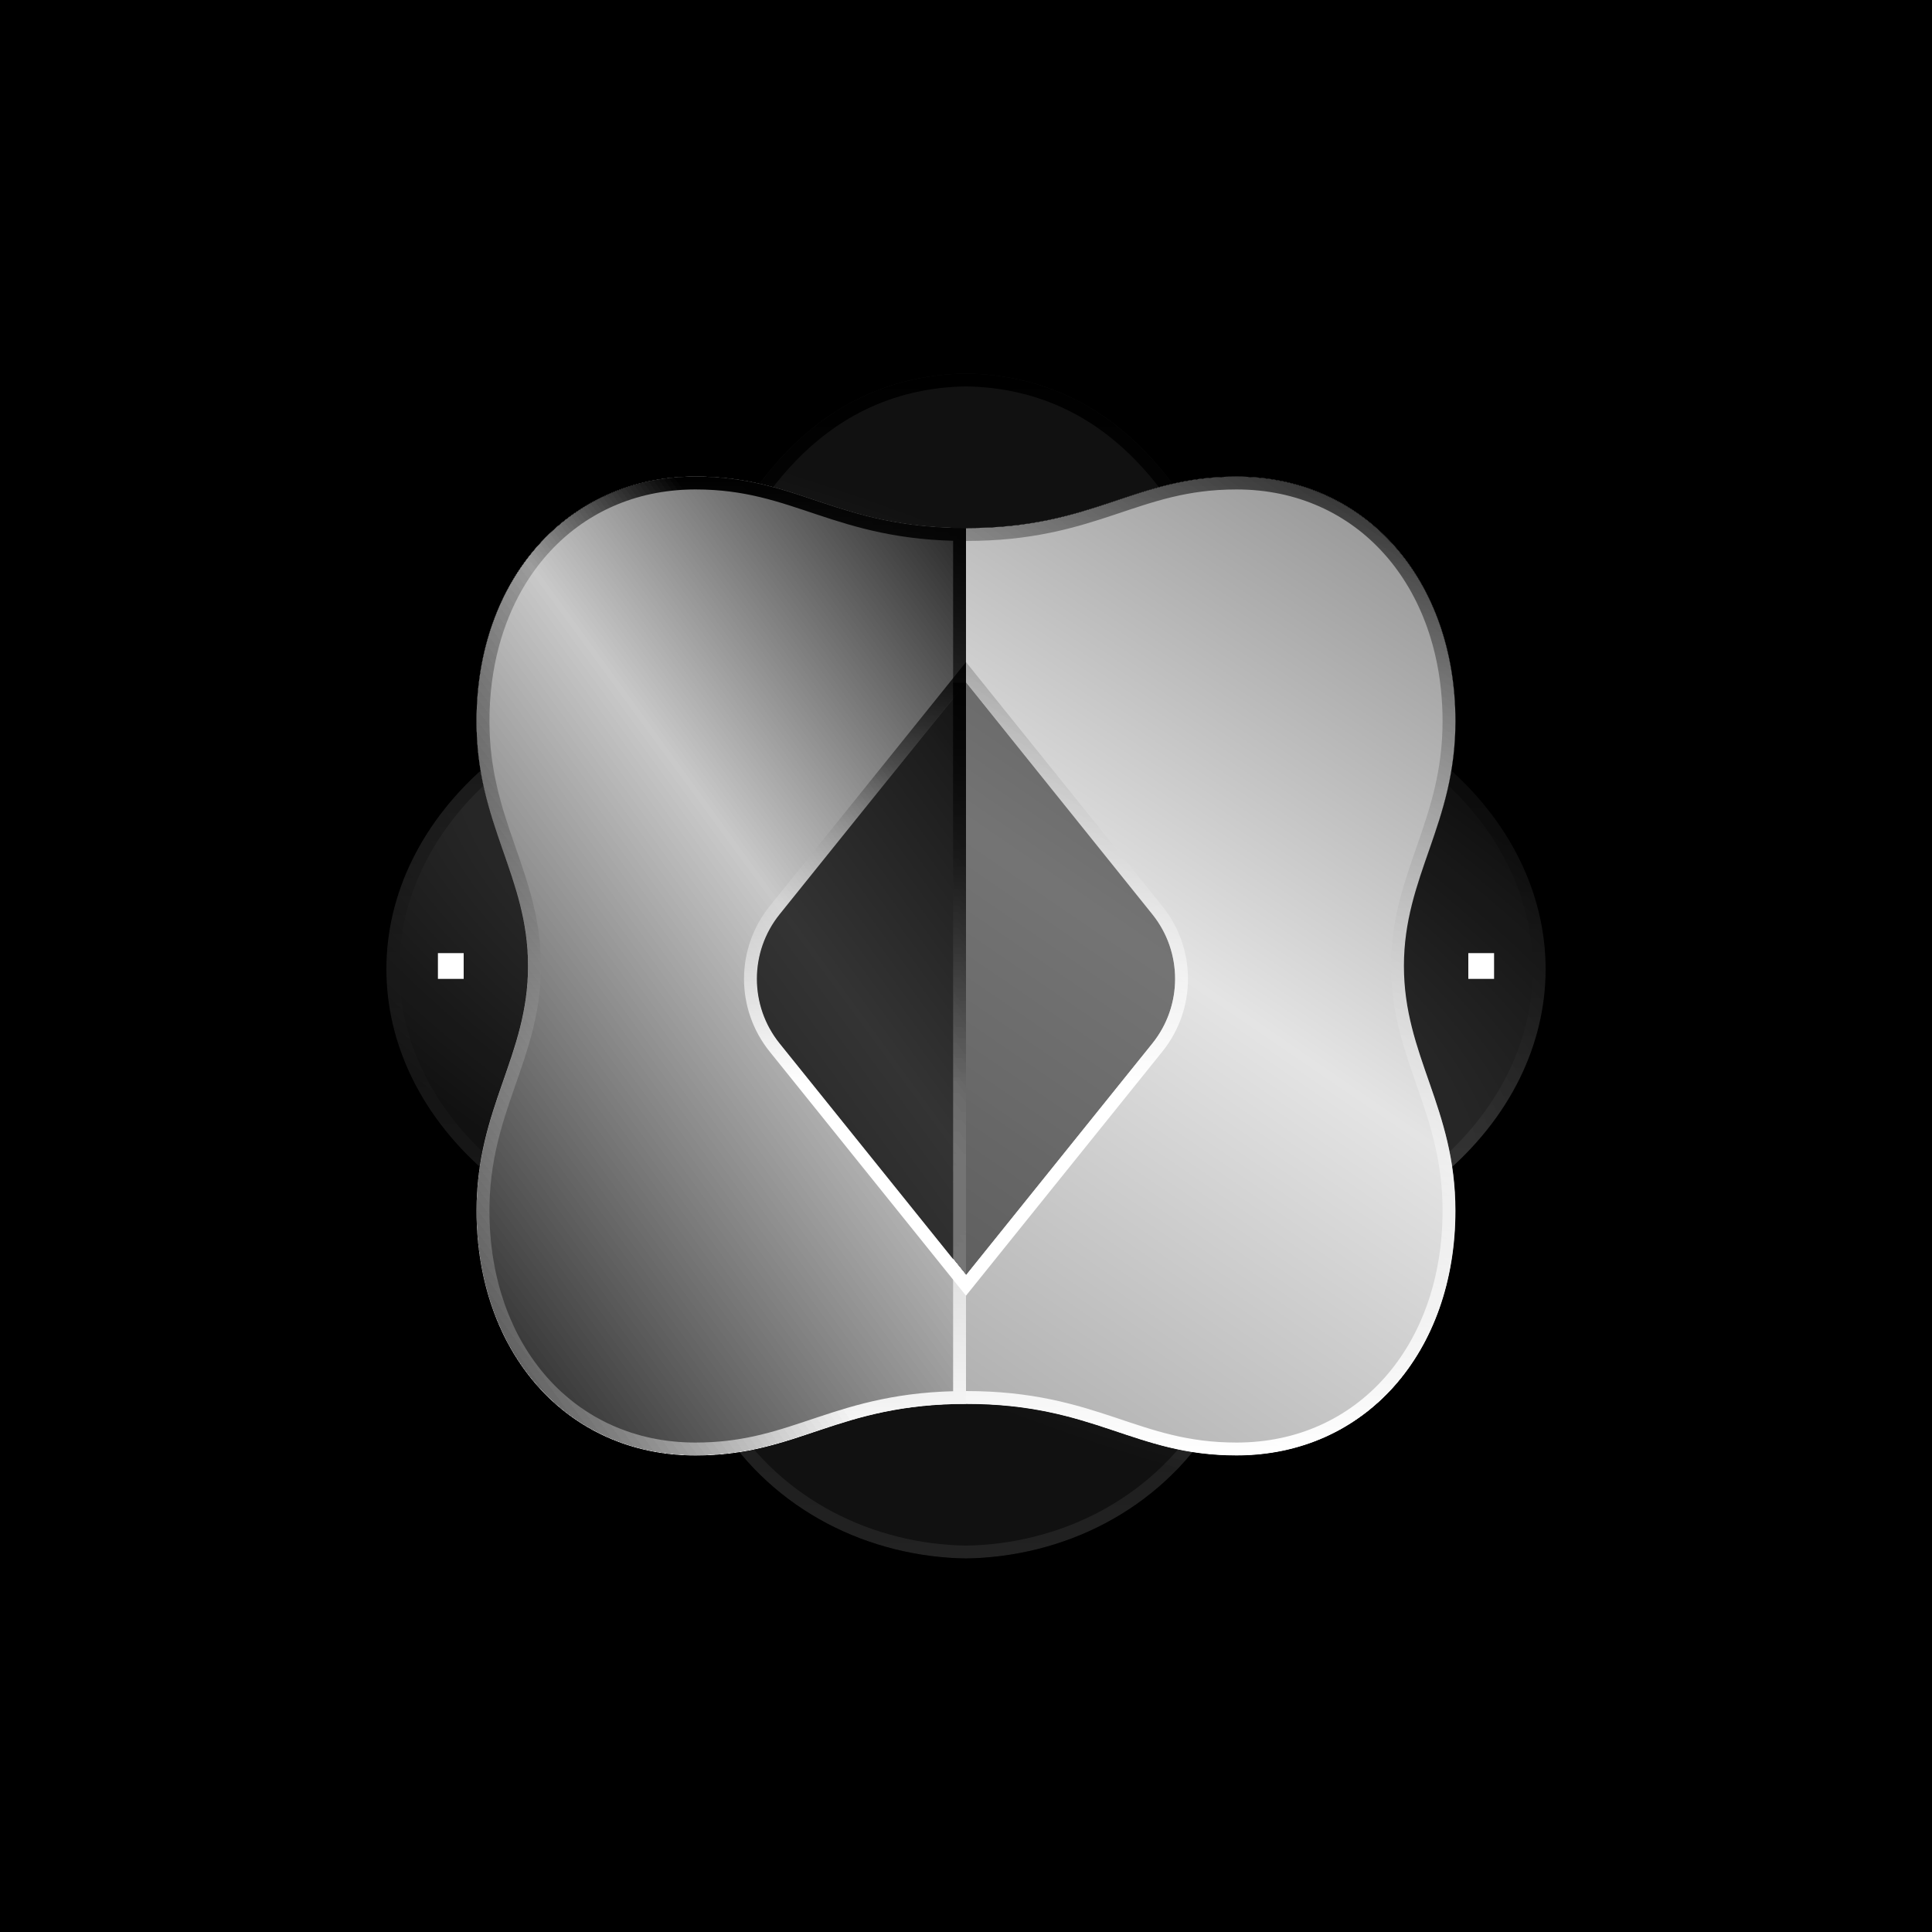
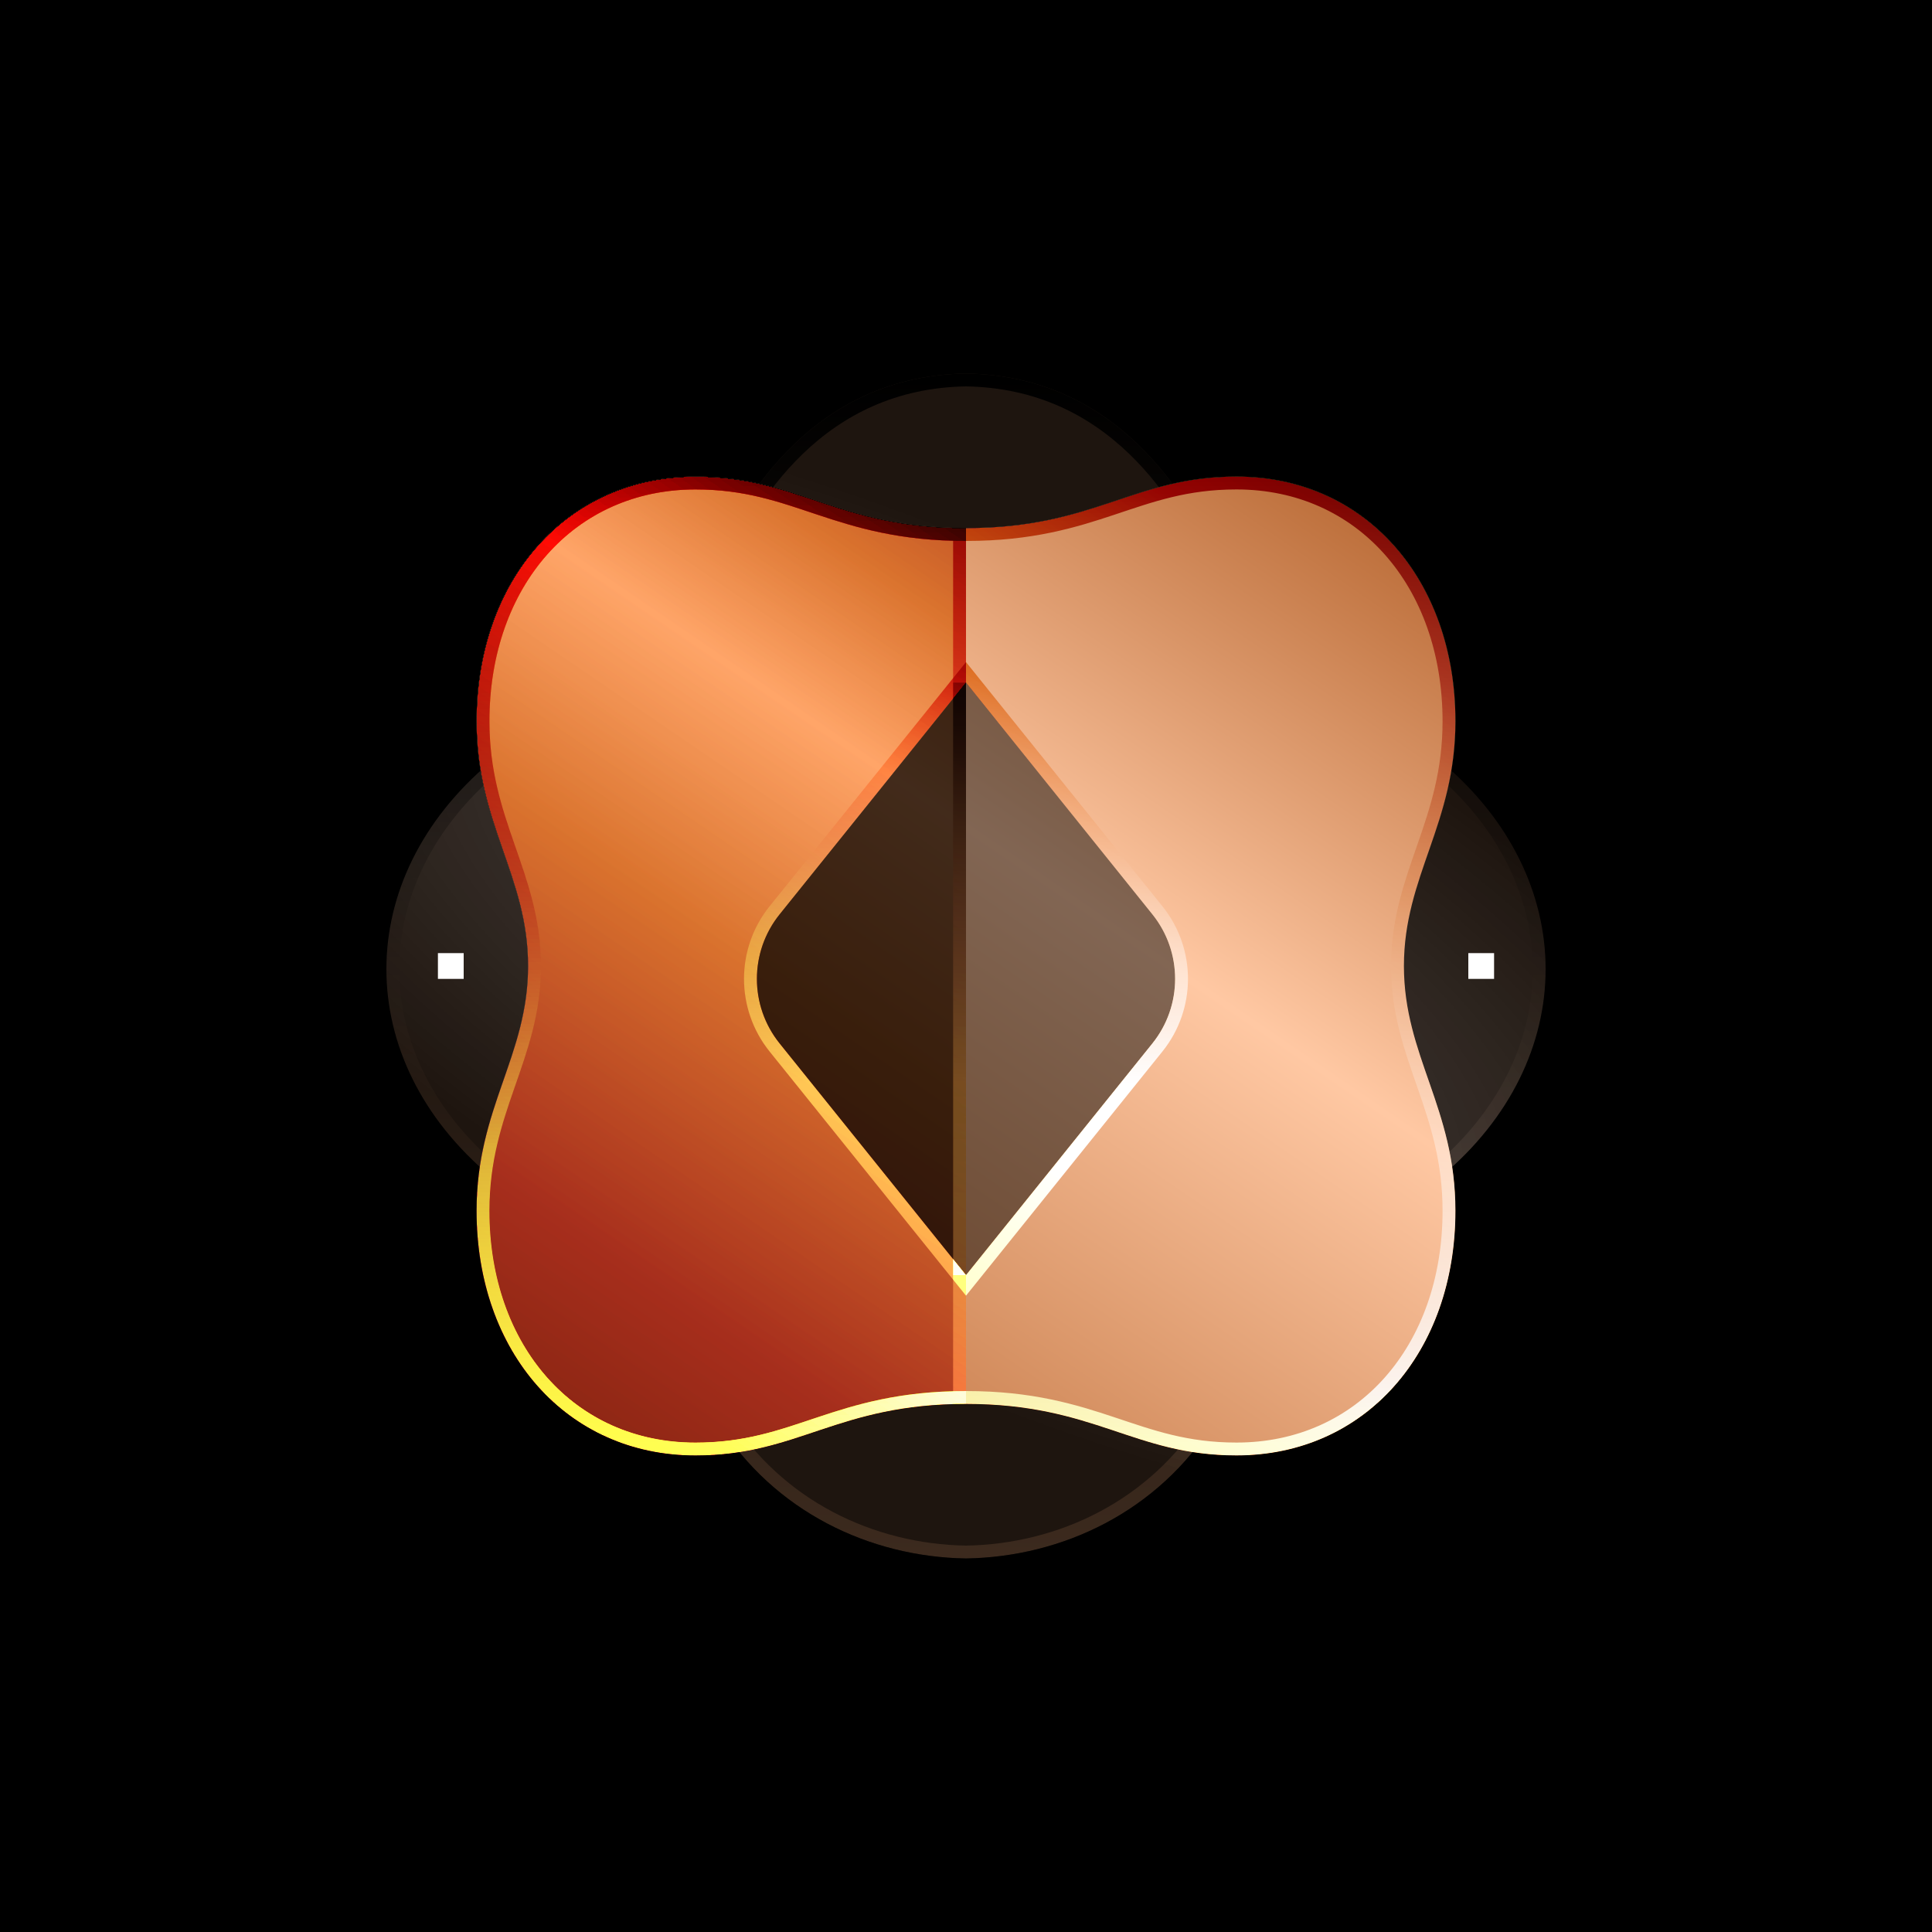
<svg xmlns="http://www.w3.org/2000/svg" width="150" height="150" viewBox="0 0 150 150" fill="none" data-name="G_2 Touch Grass">
  <defs>
    <radialGradient id="hb5r1" cx="0" cy="0" r="1" gradientUnits="userSpaceOnUse" gradientTransform="matrix(-22.143 23 -66.065 -37.384 75 75)">
      <stop stop-color="#FFFFFF" />
      <stop offset="1" stop-color="#FFFFFF" stop-opacity="0" />
    </radialGradient>
    <linearGradient id="hb5g3" x1="75" y1="29" x2="75" y2="121" gradientUnits="userSpaceOnUse">
      <stop offset="0" stop-color="#000000" />
      <stop offset="1" stop-color="#FFFFFF" />
    </linearGradient>
    <clipPath id="hb5c2">
      <path d="M75 29C86.526 29.186 92.32 38.12 95.232 45.084C103.079 43.073 111.907 51.117 111.907 59.161C122.698 68.21 122.698 82.287 111.907 91.336C111.907 103.401 104.06 111.445 94.251 110.44C89.908 117.364 82.479 120.883 75 121C67.521 120.883 60.092 117.364 55.749 110.44C45.94 111.445 38.093 103.401 38.093 91.336C27.302 82.287 27.302 68.21 38.093 59.161C38.093 51.117 46.921 43.073 54.768 45.084C57.68 38.12 63.474 29.186 75 29Z" />
    </clipPath>
    <linearGradient id="hb5l4" x1="109.591" y1="37" x2="52.142" y2="121.023" gradientUnits="userSpaceOnUse">
-       <stop offset="0" stop-color="#909090" />
-       <stop offset="0.412" stop-color="#E4E4E4" />
-       <stop offset="1" stop-color="#909090" />
+       <stop offset="0" stop-color="#B4632D" />
+       <stop offset="0.412" stop-color="#FFC8A3" />
+       <stop offset="1" stop-color="#B4632D" />
    </linearGradient>
    <linearGradient id="hb5g6" x1="75" y1="37" x2="75" y2="113" gradientUnits="userSpaceOnUse">
      <stop offset="0" stop-color="#000000" />
      <stop offset="1" stop-color="#FFFFFF" />
    </linearGradient>
    <clipPath id="hb5c5">
      <path d="M75 41C85 41 88 37 96 37C106 37 113 45 113 56C113 64 109 68 109 75C109 82 113 86 113 94C113 105 106 113 96 113C88 113 85 109 75 109C65 109 62 113 54 113C44 113 37 105 37 94C37 86 41 82 41 75C41 68 37 64 37 56C37 45 44 37 54 37C62 37 65 41 75 41Z" />
    </clipPath>
-     <linearGradient id="hb5h7" x1="73.296" y1="37" x2="14.545" y2="79.963" gradientUnits="userSpaceOnUse">
-       <stop offset="0" stop-color="#909090" />
-       <stop offset="0.412" stop-color="#E4E4E4" />
-       <stop offset="1" stop-color="#909090" />
-     </linearGradient>
-     <linearGradient id="hb5g9" x1="75" y1="37" x2="75" y2="113" gradientUnits="userSpaceOnUse">
+     <linearGradient id="hb5g8" x1="75" y1="37" x2="75" y2="113" gradientUnits="userSpaceOnUse">
      <stop offset="0" stop-color="#000000" />
      <stop offset="1" stop-color="#FFFFFF" />
    </linearGradient>
-     <clipPath id="hb5c8">
+     <clipPath id="hb5c7">
      <path d="M75 109C65 109 62 113 54 113C44 113 37 105 37 94C37 86 41 82 41 75C41 68 37 64 37 56C37 45 44 37 54 37C62 37 65 41 75 41Z" />
+     </clipPath>
+     <linearGradient id="hb5g10" x1="75" y1="48.584" x2="75" y2="84.142" gradientUnits="userSpaceOnUse">
+       <stop offset="0" stop-color="#000000" />
+       <stop offset="1" stop-color="#FFFFFF" />
+     </linearGradient>
+     <clipPath id="hb5c9">
+       <path d="M-10 -10H160V160H-10ZM75 53L89.468 70.986C91.824 73.914 91.824 78.086 89.468 81.014L75 99L60.532 81.014C58.176 78.086 58.176 73.914 60.532 70.986L75 53Z" clip-rule="evenodd" fill-rule="evenodd" />
    </clipPath>
    <linearGradient id="hb5g11" x1="75" y1="48.584" x2="75" y2="84.142" gradientUnits="userSpaceOnUse">
      <stop offset="0" stop-color="#000000" />
      <stop offset="1" stop-color="#FFFFFF" />
    </linearGradient>
-     <clipPath id="hb5c10">
-       <path d="M-10 -10H160V160H-10ZM75 53L89.468 70.986C91.824 73.914 91.824 78.086 89.468 81.014L75 99L60.532 81.014C58.176 78.086 58.176 73.914 60.532 70.986L75 53Z" clip-rule="evenodd" fill-rule="evenodd" />
-     </clipPath>
-     <linearGradient id="hb5g12" x1="75" y1="48.584" x2="75" y2="84.142" gradientUnits="userSpaceOnUse">
-       <stop offset="0" stop-color="#000000" />
-       <stop offset="1" stop-color="#FFFFFF" />
-     </linearGradient>
  </defs>
  <rect width="150" height="150" fill="#000000" data-l="bg" />
-   <path d="M75 29C86.526 29.186 92.32 38.12 95.232 45.084C103.079 43.073 111.907 51.117 111.907 59.161C122.698 68.21 122.698 82.287 111.907 91.336C111.907 103.401 104.06 111.445 94.251 110.44C89.908 117.364 82.479 120.883 75 121C67.521 120.883 60.092 117.364 55.749 110.44C45.94 111.445 38.093 103.401 38.093 91.336C27.302 82.287 27.302 68.21 38.093 59.161C38.093 51.117 46.921 43.073 54.768 45.084C57.68 38.12 63.474 29.186 75 29Z" fill="#949494" fill-opacity="0.12" data-n="1" data-l="Plate" />
+   <path d="M75 29C86.526 29.186 92.32 38.12 95.232 45.084C103.079 43.073 111.907 51.117 111.907 59.161C122.698 68.21 122.698 82.287 111.907 91.336C111.907 103.401 104.06 111.445 94.251 110.44C89.908 117.364 82.479 120.883 75 121C67.521 120.883 60.092 117.364 55.749 110.44C45.94 111.445 38.093 103.401 38.093 91.336C27.302 82.287 27.302 68.21 38.093 59.161C38.093 51.117 46.921 43.073 54.768 45.084C57.68 38.12 63.474 29.186 75 29Z" fill="#FFB380" fill-opacity="0.12" data-n="1" data-l="Plate" />
  <path d="M75 29C86.526 29.186 92.32 38.12 95.232 45.084C103.079 43.073 111.907 51.117 111.907 59.161C122.698 68.21 122.698 82.287 111.907 91.336C111.907 103.401 104.06 111.445 94.251 110.44C89.908 117.364 82.479 120.883 75 121C67.521 120.883 60.092 117.364 55.749 110.44C45.94 111.445 38.093 103.401 38.093 91.336C27.302 82.287 27.302 68.21 38.093 59.161C38.093 51.117 46.921 43.073 54.768 45.084C57.68 38.12 63.474 29.186 75 29Z" fill="url(#hb5r1)" fill-opacity="0.2" data-n="1" data-l="Plate" />
  <path d="M75 29C86.526 29.186 92.32 38.12 95.232 45.084C103.079 43.073 111.907 51.117 111.907 59.161C122.698 68.21 122.698 82.287 111.907 91.336C111.907 103.401 104.06 111.445 94.251 110.44C89.908 117.364 82.479 120.883 75 121C67.521 120.883 60.092 117.364 55.749 110.44C45.94 111.445 38.093 103.401 38.093 91.336C27.302 82.287 27.302 68.21 38.093 59.161C38.093 51.117 46.921 43.073 54.768 45.084C57.68 38.12 63.474 29.186 75 29Z" fill="none" stroke="url(#hb5g3)" stroke-width="2" clip-path="url(#hb5c2)" style="mix-blend-mode:overlay" data-n="1" data-l="Plate" />
  <path d="M75 41C85 41 88 37 96 37C106 37 113 45 113 56C113 64 109 68 109 75C109 82 113 86 113 94C113 105 106 113 96 113C88 113 85 109 75 109C65 109 62 113 54 113C44 113 37 105 37 94C37 86 41 82 41 75C41 68 37 64 37 56C37 45 44 37 54 37C62 37 65 41 75 41Z" fill="url(#hb5l4)" data-n="2" data-l="Gem" />
  <path d="M75 41C85 41 88 37 96 37C106 37 113 45 113 56C113 64 109 68 109 75C109 82 113 86 113 94C113 105 106 113 96 113C88 113 85 109 75 109C65 109 62 113 54 113C44 113 37 105 37 94C37 86 41 82 41 75C41 68 37 64 37 56C37 45 44 37 54 37C62 37 65 41 75 41Z" fill="none" stroke="url(#hb5g6)" stroke-width="2" clip-path="url(#hb5c5)" style="mix-blend-mode:overlay" data-n="2" data-l="Gem" />
-   <path d="M75 109C65 109 62 113 54 113C44 113 37 105 37 94C37 86 41 82 41 75C41 68 37 64 37 56C37 45 44 37 54 37C62 37 65 41 75 41Z" fill="url(#hb5h7)" data-n="3" data-l="Gem facet" />
-   <path d="M75 109C65 109 62 113 54 113C44 113 37 105 37 94C37 86 41 82 41 75C41 68 37 64 37 56C37 45 44 37 54 37C62 37 65 41 75 41Z" fill="#000000" fill-opacity="1" style="mix-blend-mode:overlay" data-n="3" data-l="Gem facet" />
-   <path d="M75 109C65 109 62 113 54 113C44 113 37 105 37 94C37 86 41 82 41 75C41 68 37 64 37 56C37 45 44 37 54 37C62 37 65 41 75 41Z" fill="none" stroke="url(#hb5g9)" stroke-width="2" clip-path="url(#hb5c8)" style="mix-blend-mode:overlay" data-n="3" data-l="Gem facet" />
+   <path d="M75 109C65 109 62 113 54 113C44 113 37 105 37 94C37 86 41 82 41 75C41 68 37 64 37 56C37 45 44 37 54 37C62 37 65 41 75 41Z" fill="#000000" fill-opacity="0.64" style="mix-blend-mode:overlay" data-n="3" data-l="Gem facet" />
+   <path d="M75 109C65 109 62 113 54 113C44 113 37 105 37 94C37 86 41 82 41 75C41 68 37 64 37 56C37 45 44 37 54 37C62 37 65 41 75 41Z" fill="none" stroke="url(#hb5g8)" stroke-width="2" clip-path="url(#hb5c7)" style="mix-blend-mode:overlay" data-n="3" data-l="Gem facet" />
  <path d="M75 53L89.468 70.986C91.824 73.914 91.824 78.086 89.468 81.014L75 99L60.532 81.014C58.176 78.086 58.176 73.914 60.532 70.986L75 53Z" fill="#000000" fill-opacity="0.49" data-n="4" data-l="Recess" />
-   <path d="M75 53L89.468 70.986C91.824 73.914 91.824 78.086 89.468 81.014L75 99L60.532 81.014C58.176 78.086 58.176 73.914 60.532 70.986L75 53Z" fill="none" stroke="url(#hb5g11)" stroke-width="2" clip-path="url(#hb5c10)" style="mix-blend-mode:overlay" data-n="4" data-l="Recess" />
+   <path d="M75 53L89.468 70.986C91.824 73.914 91.824 78.086 89.468 81.014L75 99L60.532 81.014C58.176 78.086 58.176 73.914 60.532 70.986L75 53Z" fill="none" stroke="url(#hb5g10)" stroke-width="2" clip-path="url(#hb5c9)" style="mix-blend-mode:overlay" data-n="4" data-l="Recess" />
  <path d="M75 53L75 70.986L75 81.014L75 99L60.532 81.014C58.176 78.086 58.176 73.914 60.532 70.986L75 53Z" fill="#000000" fill-opacity="0.49" data-n="5" data-l="Left facet" />
-   <path d="M74 53H75V99H74Z" fill="url(#hb5g12)" style="mix-blend-mode:overlay" data-n="6" data-l="Facet seam" />
+   <path d="M74 53H75V99H74Z" fill="url(#hb5g11)" style="mix-blend-mode:overlay" data-n="6" data-l="Facet seam" />
  <rect x="114" y="74" width="2" height="2" fill="#FFFFFF" data-n="7" data-l="Dots" />
  <rect x="34" y="74" width="2" height="2" fill="#FFFFFF" data-n="7" data-l="Dots" />
</svg>
